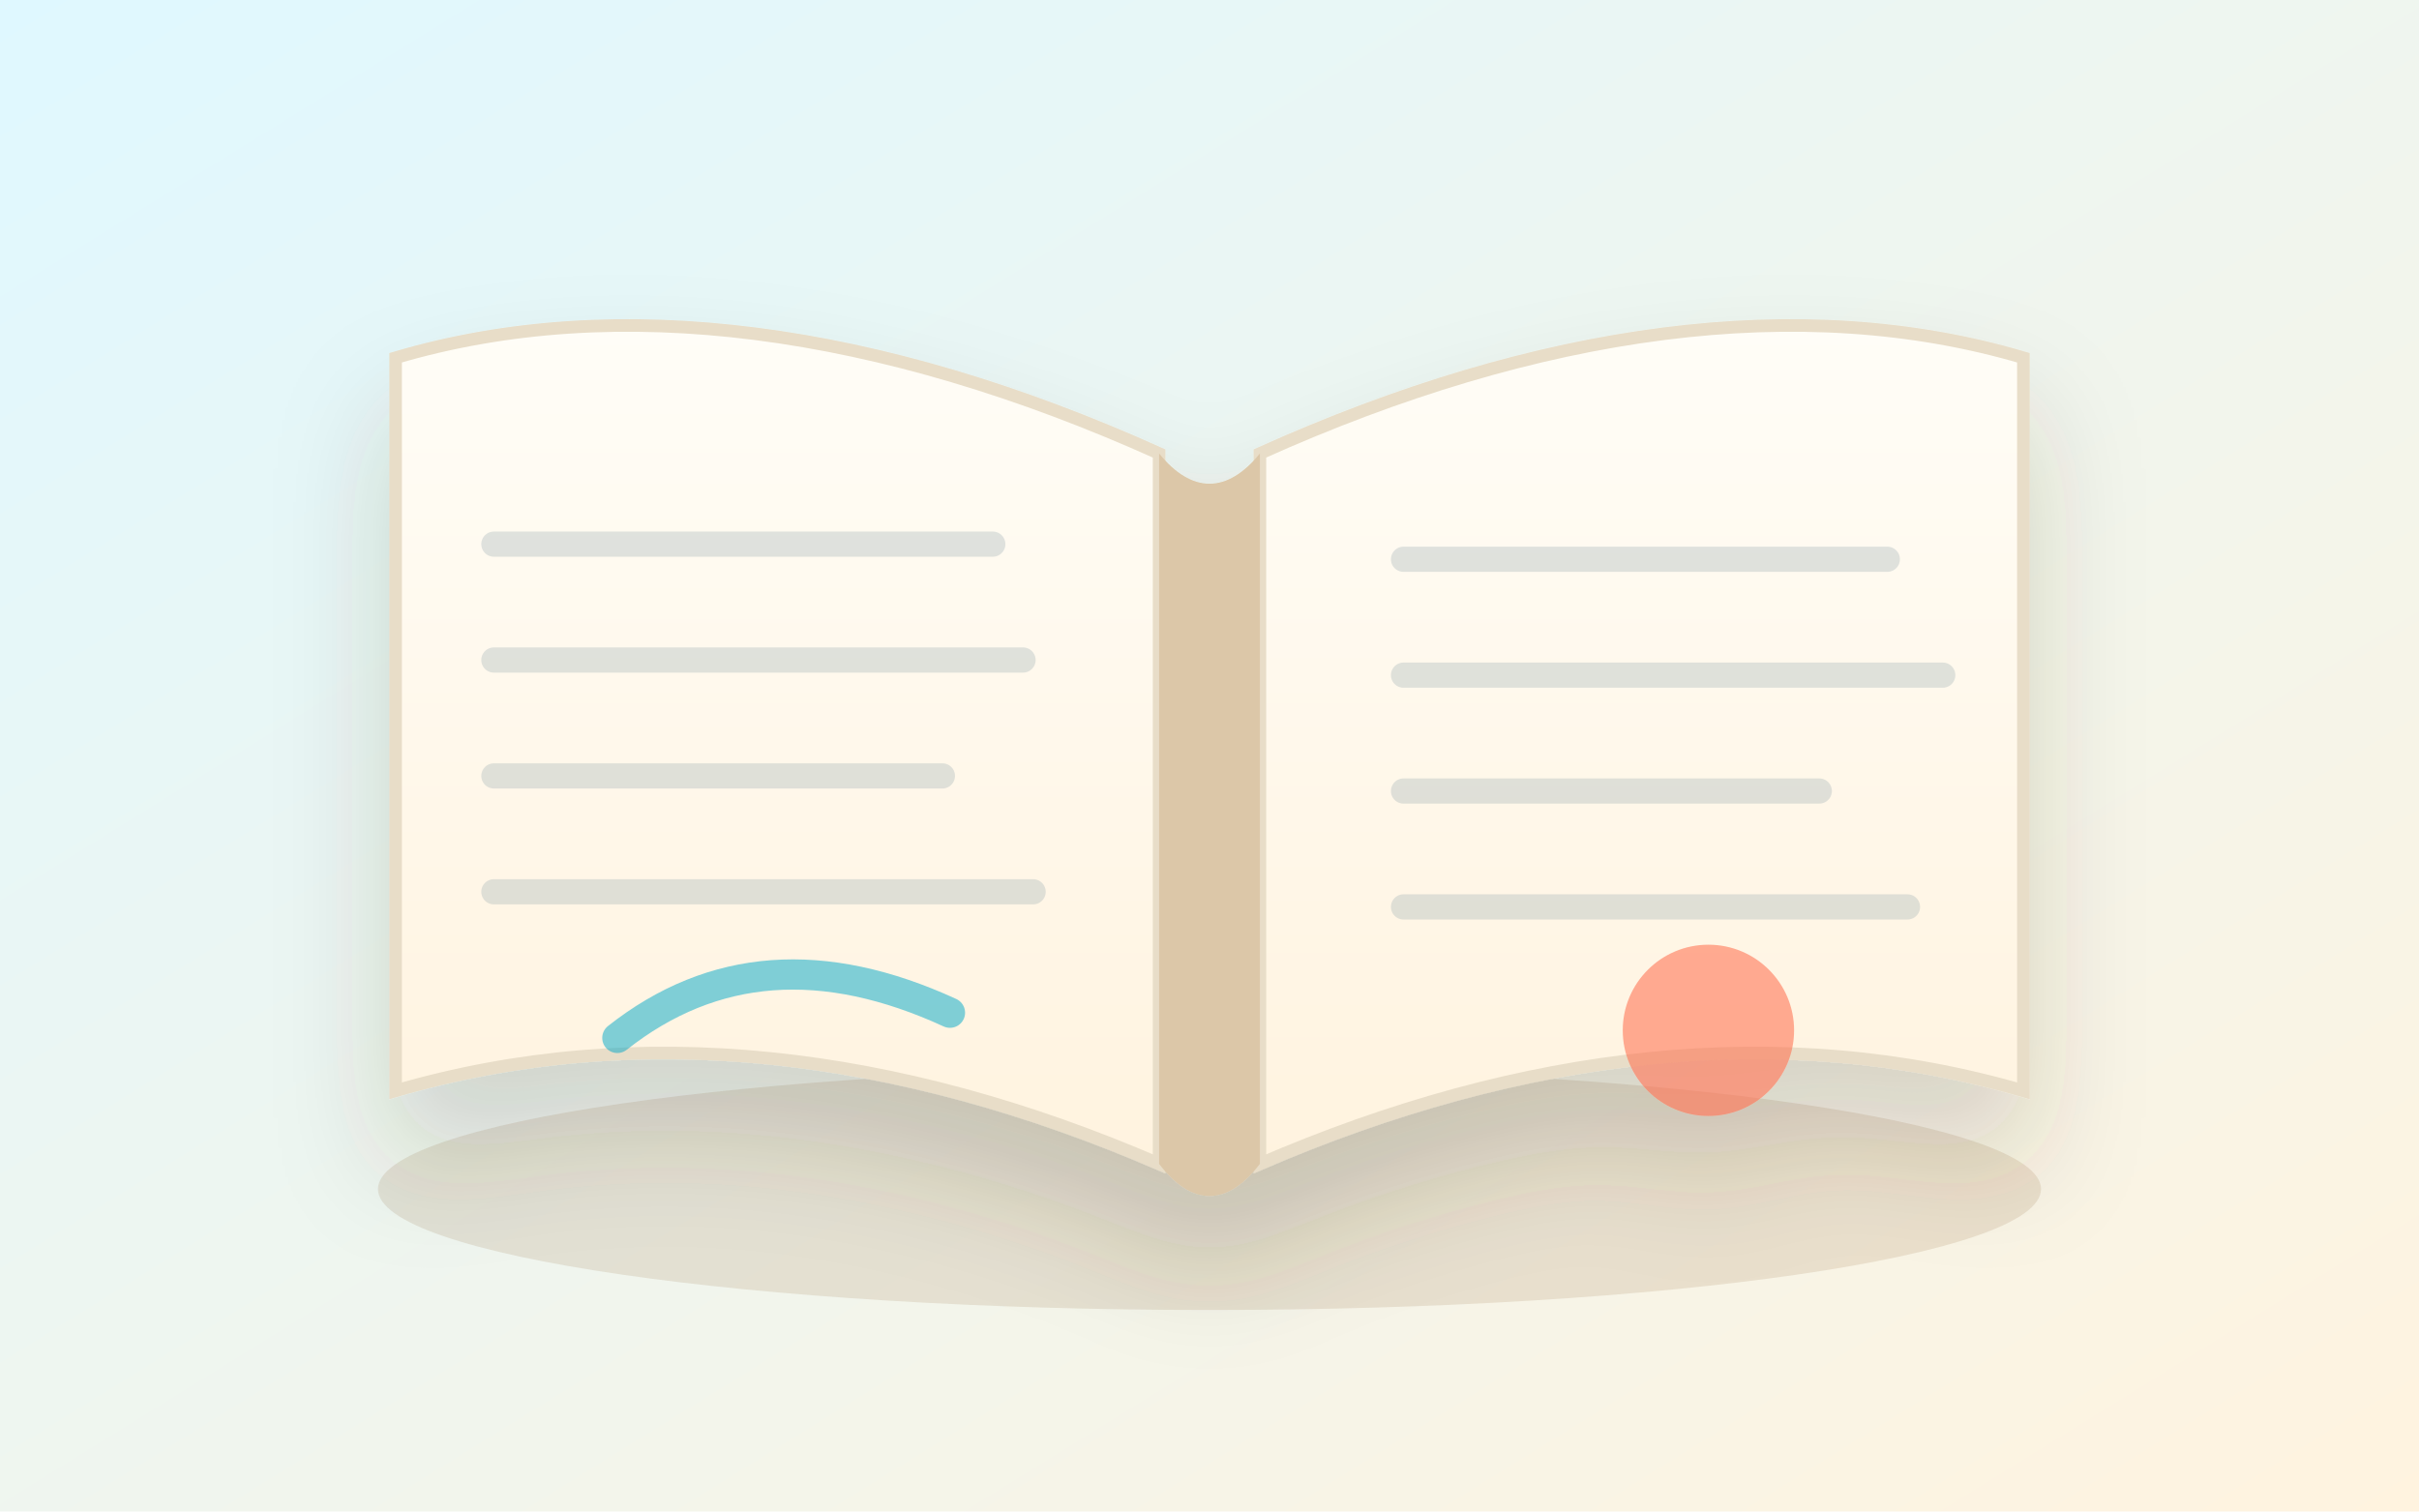
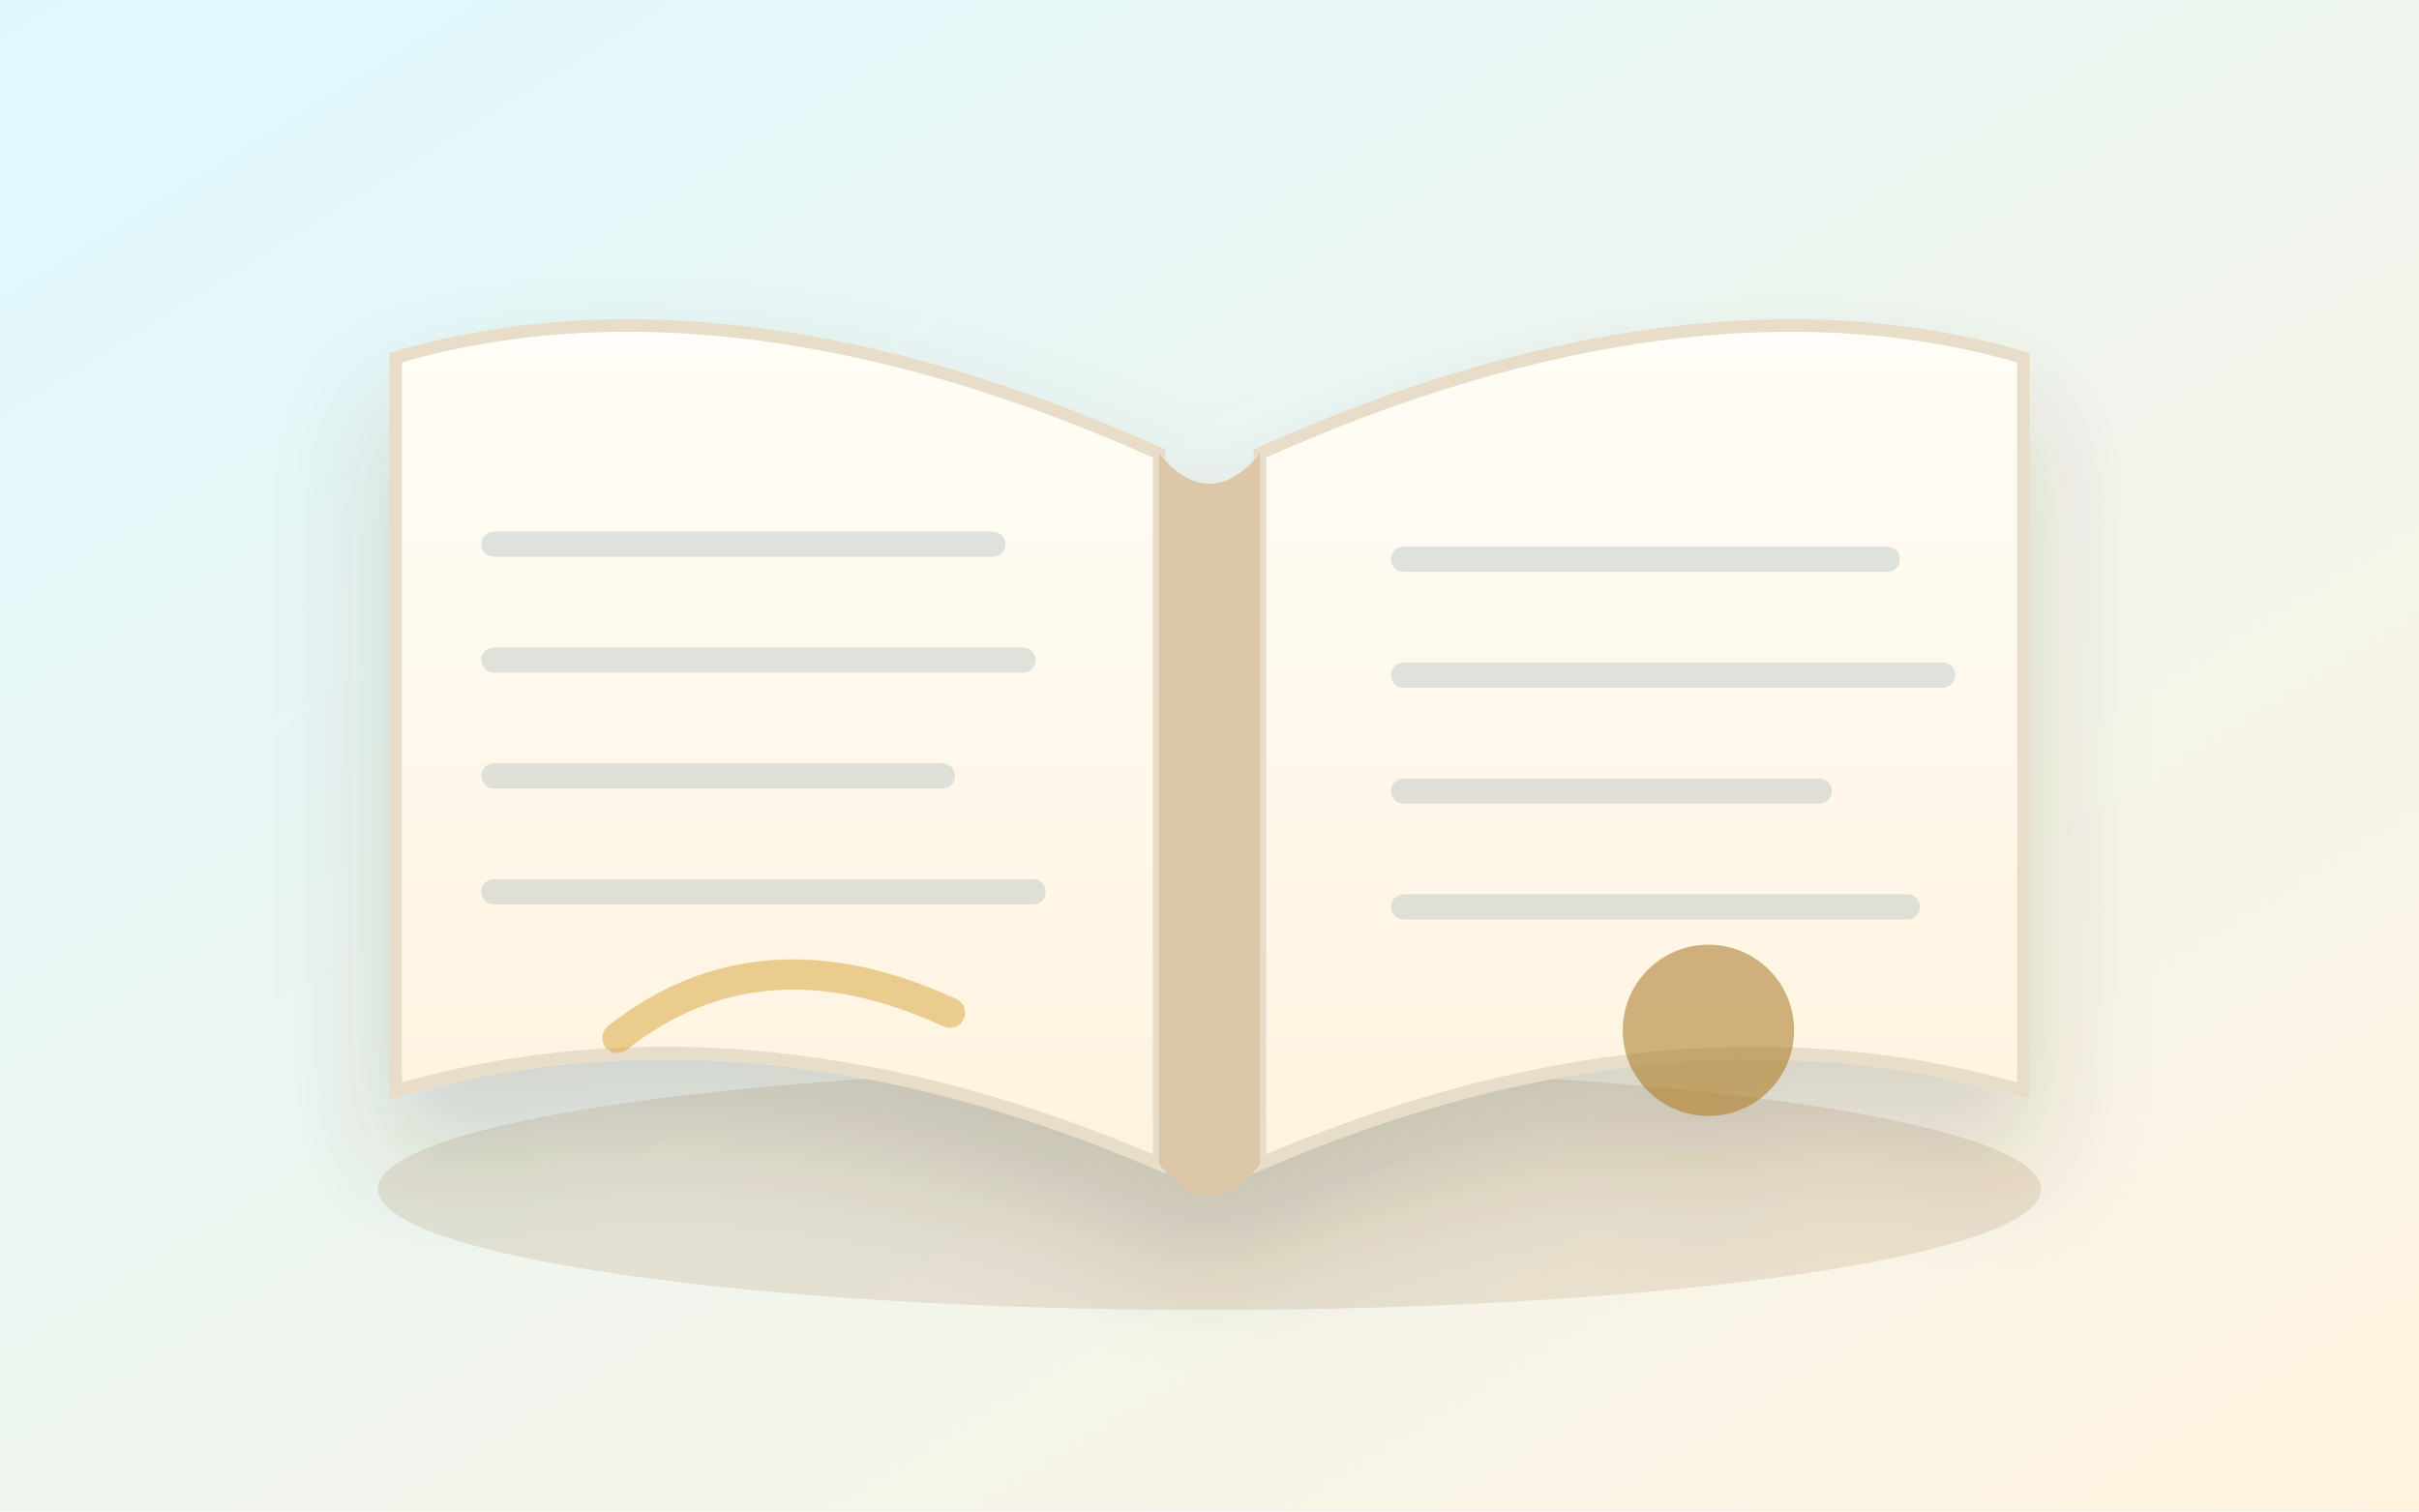
<svg xmlns="http://www.w3.org/2000/svg" viewBox="0 0 960 600" role="img" aria-labelledby="title desc">
  <defs>
    <linearGradient id="bg" x1="0" x2="1" y1="0" y2="1">
      <stop offset="0" stop-color="#dff8ff" />
      <stop offset="1" stop-color="#fff3df" />
    </linearGradient>
    <linearGradient id="paper" x1="0" x2="0" y1="0" y2="1">
      <stop offset="0" stop-color="#fffdf7" />
      <stop offset="1" stop-color="#fff3df" />
    </linearGradient>
    <filter id="shadow" x="-15%" y="-20%" width="130%" height="150%">
      <feDropShadow dx="0" dy="28" flood-color="#524023" flood-opacity=".18" stdDeviation="22" />
    </filter>
  </defs>
  <rect width="960" height="600" fill="url(#bg)" />
  <ellipse cx="480" cy="472" rx="330" ry="48" fill="#80521f" opacity=".13" />
  <g filter="url(#shadow)">
    <path d="M157 142c88-26 192-12 303 38v282c-104-45-207-57-303-29V142Z" fill="url(#paper)" stroke="#e8ddc8" stroke-width="5" />
    <path d="M500 180c111-50 215-64 303-38v291c-96-28-199-16-303 29V180Z" fill="url(#paper)" stroke="#e8ddc8" stroke-width="5" />
    <path d="M460 180c13 16 27 16 40 0v282c-13 17-27 17-40 0V180Z" fill="#dcc7a8" />
    <path d="M196 216h198M196 262h210M196 308h178M196 354h214" stroke="#8da1aa" stroke-width="10" stroke-linecap="round" opacity=".28" />
    <path d="M557 222h192M557 268h214M557 314h165M557 360h200" stroke="#8da1aa" stroke-width="10" stroke-linecap="round" opacity=".28" />
-     <path d="M245 412c38-30 82-33 132-10" fill="none" stroke="#00a7c8" stroke-width="12" stroke-linecap="round" opacity=".5" />
-     <circle cx="678" cy="409" r="34" fill="#ff6b4a" opacity=".55" />
+     <path d="M245 412c38-30 82-33 132-10" fill="none" stroke="#d6a43a" stroke-width="12" stroke-linecap="round" opacity=".5" />
+     <circle cx="678" cy="409" r="34" fill="#a87624" opacity=".55" />
  </g>
</svg>
